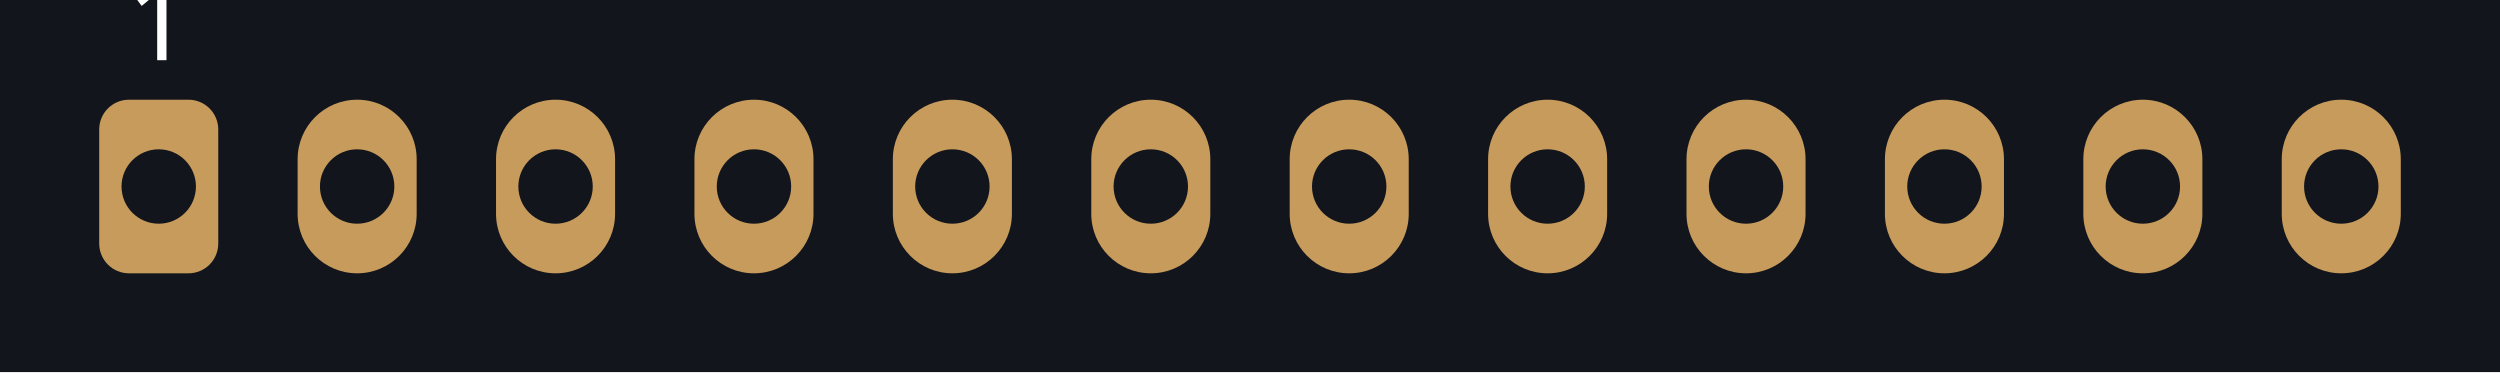
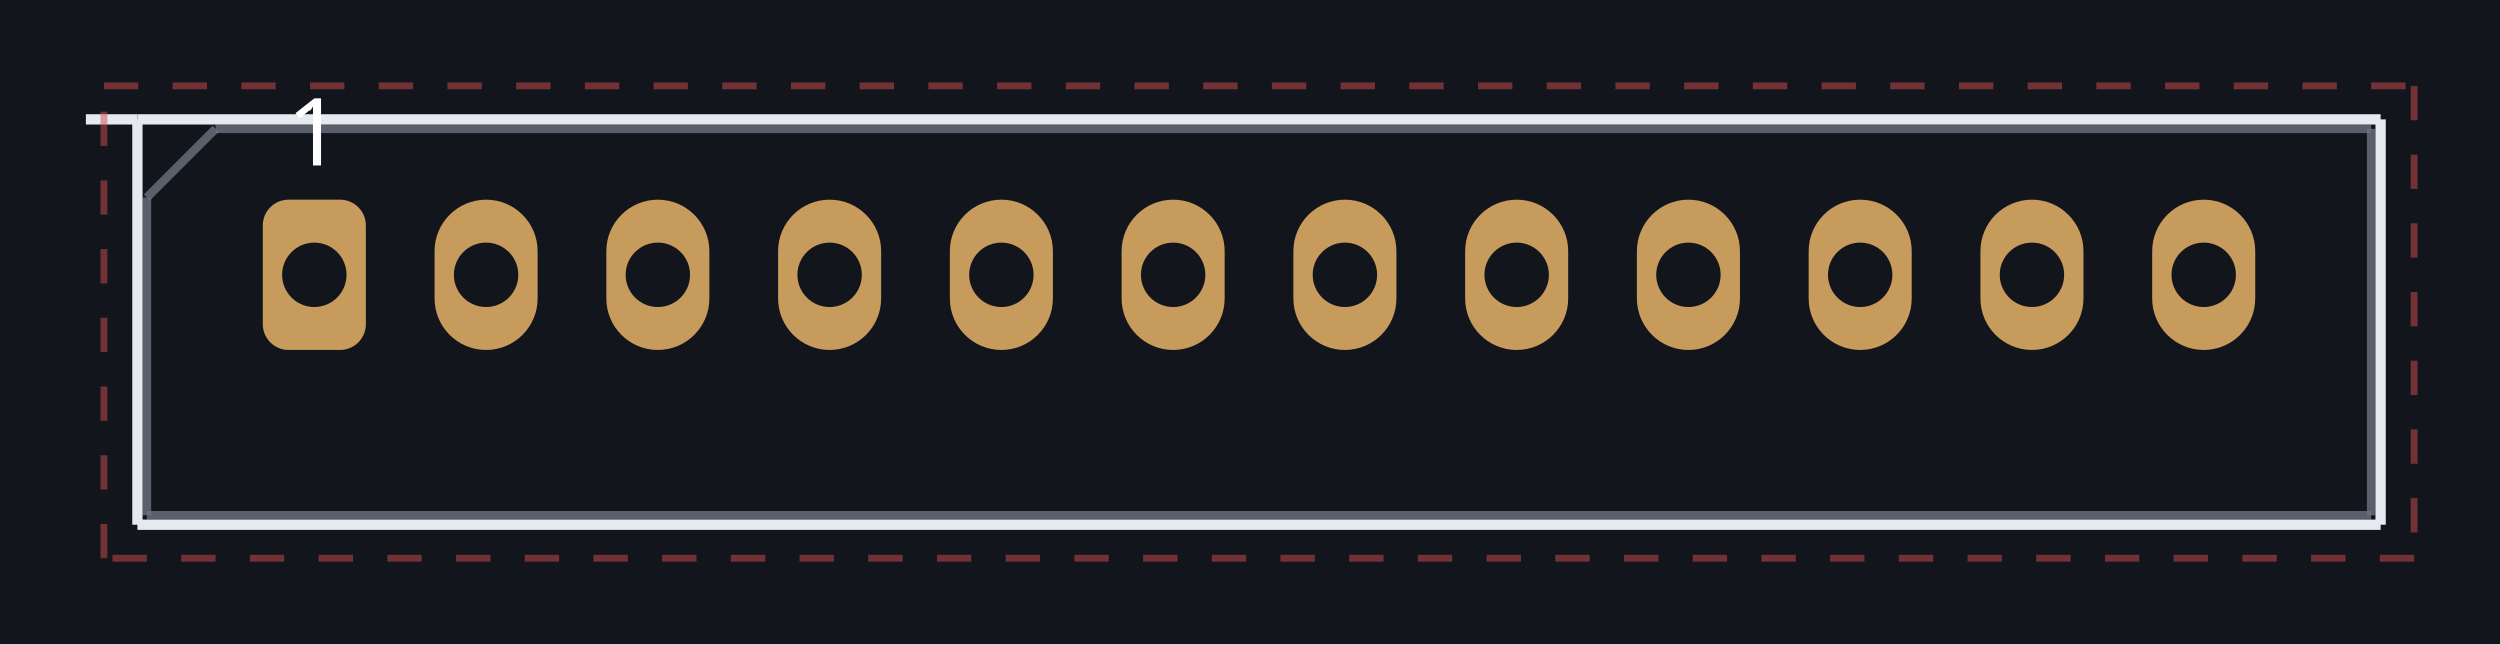
- <svg xmlns="http://www.w3.org/2000/svg" viewBox="-1.60 -1.88 25.20 3.75" preserveAspectRatio="xMidYMid meet" style="width:100%;height:100%">
-   <rect x="-1.60" y="-1.88" width="25.20" height="3.75" fill="#12151c" />
+ <svg xmlns="http://www.w3.org/2000/svg" viewBox="-3.66 -3.20 29.11 7.50" preserveAspectRatio="xMidYMid meet" style="width:100%;height:100%">
+   <rect x="-3.66" y="-3.20" width="29.11" height="7.50" fill="#12151c" />
+   <line x1="-1.150" y1="-1.700" x2="23.950" y2="-1.700" stroke="#6b7280" stroke-width="0.100" opacity="0.8" />
+   <line x1="23.950" y1="-1.700" x2="23.950" y2="2.800" stroke="#6b7280" stroke-width="0.100" opacity="0.8" />
+   <line x1="23.950" y1="2.800" x2="-1.950" y2="2.800" stroke="#6b7280" stroke-width="0.100" opacity="0.8" />
+   <line x1="-1.950" y1="2.800" x2="-1.950" y2="-0.900" stroke="#6b7280" stroke-width="0.100" opacity="0.8" />
+   <line x1="-1.950" y1="-0.900" x2="-1.150" y2="-1.700" stroke="#6b7280" stroke-width="0.100" opacity="0.8" />
+   <line x1="-2.060" y1="-1.810" x2="24.060" y2="-1.810" stroke="#e6e9ef" stroke-width="0.120" opacity="1" />
+   <line x1="24.060" y1="-1.810" x2="24.060" y2="2.910" stroke="#e6e9ef" stroke-width="0.120" opacity="1" />
+   <line x1="24.060" y1="2.910" x2="-2.060" y2="2.910" stroke="#e6e9ef" stroke-width="0.120" opacity="1" />
+   <line x1="-2.060" y1="2.910" x2="-2.060" y2="-1.810" stroke="#e6e9ef" stroke-width="0.120" opacity="1" />
+   <line x1="-2.060" y1="-1.810" x2="-2.660" y2="-1.810" stroke="#e6e9ef" stroke-width="0.120" opacity="1" />
+   <line x1="-2.450" y1="-2.200" x2="24.450" y2="-2.200" stroke="#d24d4d" stroke-width="0.080" opacity="0.5" stroke-dasharray="0.4 0.4" />
+   <line x1="24.450" y1="-2.200" x2="24.450" y2="3.300" stroke="#d24d4d" stroke-width="0.080" opacity="0.5" stroke-dasharray="0.4 0.4" />
+   <line x1="24.450" y1="3.300" x2="-2.450" y2="3.300" stroke="#d24d4d" stroke-width="0.080" opacity="0.5" stroke-dasharray="0.4 0.4" />
+   <line x1="-2.450" y1="3.300" x2="-2.450" y2="-2.200" stroke="#d24d4d" stroke-width="0.080" opacity="0.5" stroke-dasharray="0.4 0.4" />
  <rect x="-0.600" y="-0.875" width="1.200" height="1.750" rx="0.300" fill="#c79b5c" />
  <circle cx="0.000" cy="0.000" r="0.375" fill="#12151c" />
  <text x="0.000" y="-1.275" fill="#ffffff" font-size="1.1" text-anchor="middle" font-family="sans-serif">1</text>
  <rect x="1.400" y="-0.875" width="1.200" height="1.750" rx="0.600" fill="#c79b5c" />
  <circle cx="2.000" cy="0.000" r="0.375" fill="#12151c" />
  <rect x="3.400" y="-0.875" width="1.200" height="1.750" rx="0.600" fill="#c79b5c" />
  <circle cx="4.000" cy="0.000" r="0.375" fill="#12151c" />
  <rect x="5.400" y="-0.875" width="1.200" height="1.750" rx="0.600" fill="#c79b5c" />
  <circle cx="6.000" cy="0.000" r="0.375" fill="#12151c" />
  <rect x="7.400" y="-0.875" width="1.200" height="1.750" rx="0.600" fill="#c79b5c" />
  <circle cx="8.000" cy="0.000" r="0.375" fill="#12151c" />
  <rect x="9.400" y="-0.875" width="1.200" height="1.750" rx="0.600" fill="#c79b5c" />
  <circle cx="10.000" cy="0.000" r="0.375" fill="#12151c" />
  <rect x="11.400" y="-0.875" width="1.200" height="1.750" rx="0.600" fill="#c79b5c" />
  <circle cx="12.000" cy="0.000" r="0.375" fill="#12151c" />
  <rect x="13.400" y="-0.875" width="1.200" height="1.750" rx="0.600" fill="#c79b5c" />
  <circle cx="14.000" cy="0.000" r="0.375" fill="#12151c" />
  <rect x="15.400" y="-0.875" width="1.200" height="1.750" rx="0.600" fill="#c79b5c" />
  <circle cx="16.000" cy="0.000" r="0.375" fill="#12151c" />
  <rect x="17.400" y="-0.875" width="1.200" height="1.750" rx="0.600" fill="#c79b5c" />
  <circle cx="18.000" cy="0.000" r="0.375" fill="#12151c" />
  <rect x="19.400" y="-0.875" width="1.200" height="1.750" rx="0.600" fill="#c79b5c" />
  <circle cx="20.000" cy="0.000" r="0.375" fill="#12151c" />
  <rect x="21.400" y="-0.875" width="1.200" height="1.750" rx="0.600" fill="#c79b5c" />
  <circle cx="22.000" cy="0.000" r="0.375" fill="#12151c" />
</svg>
